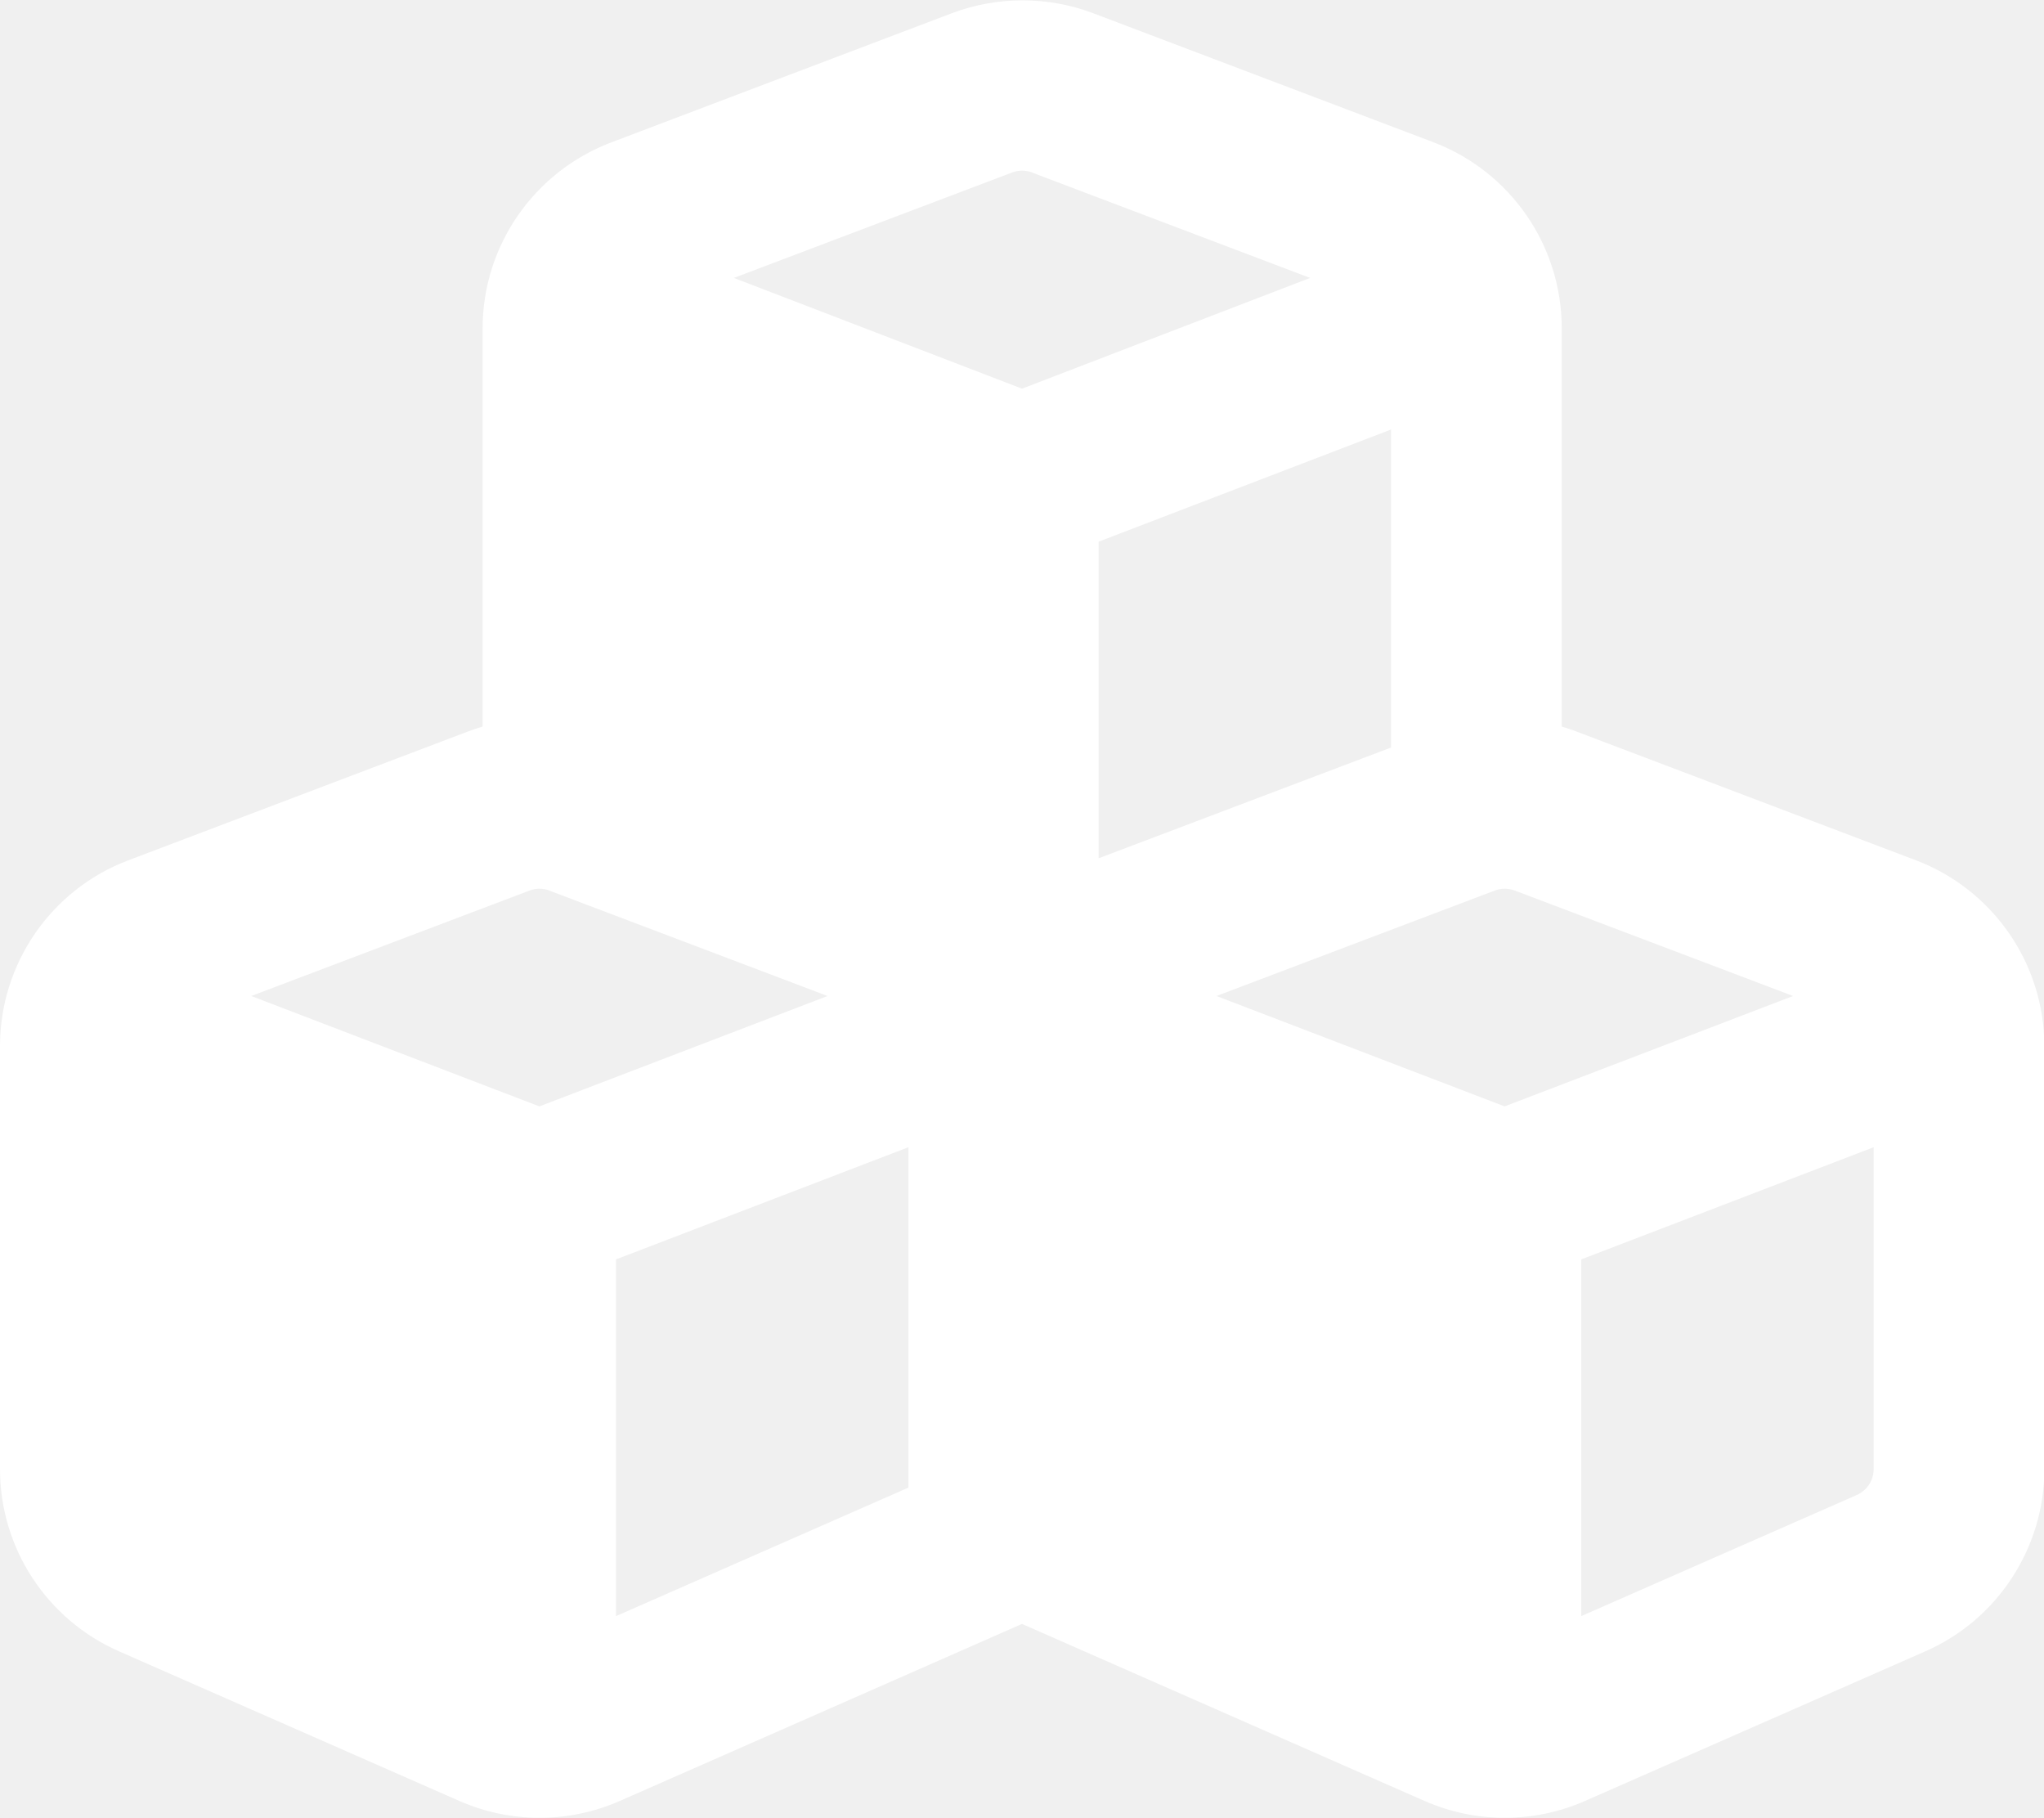
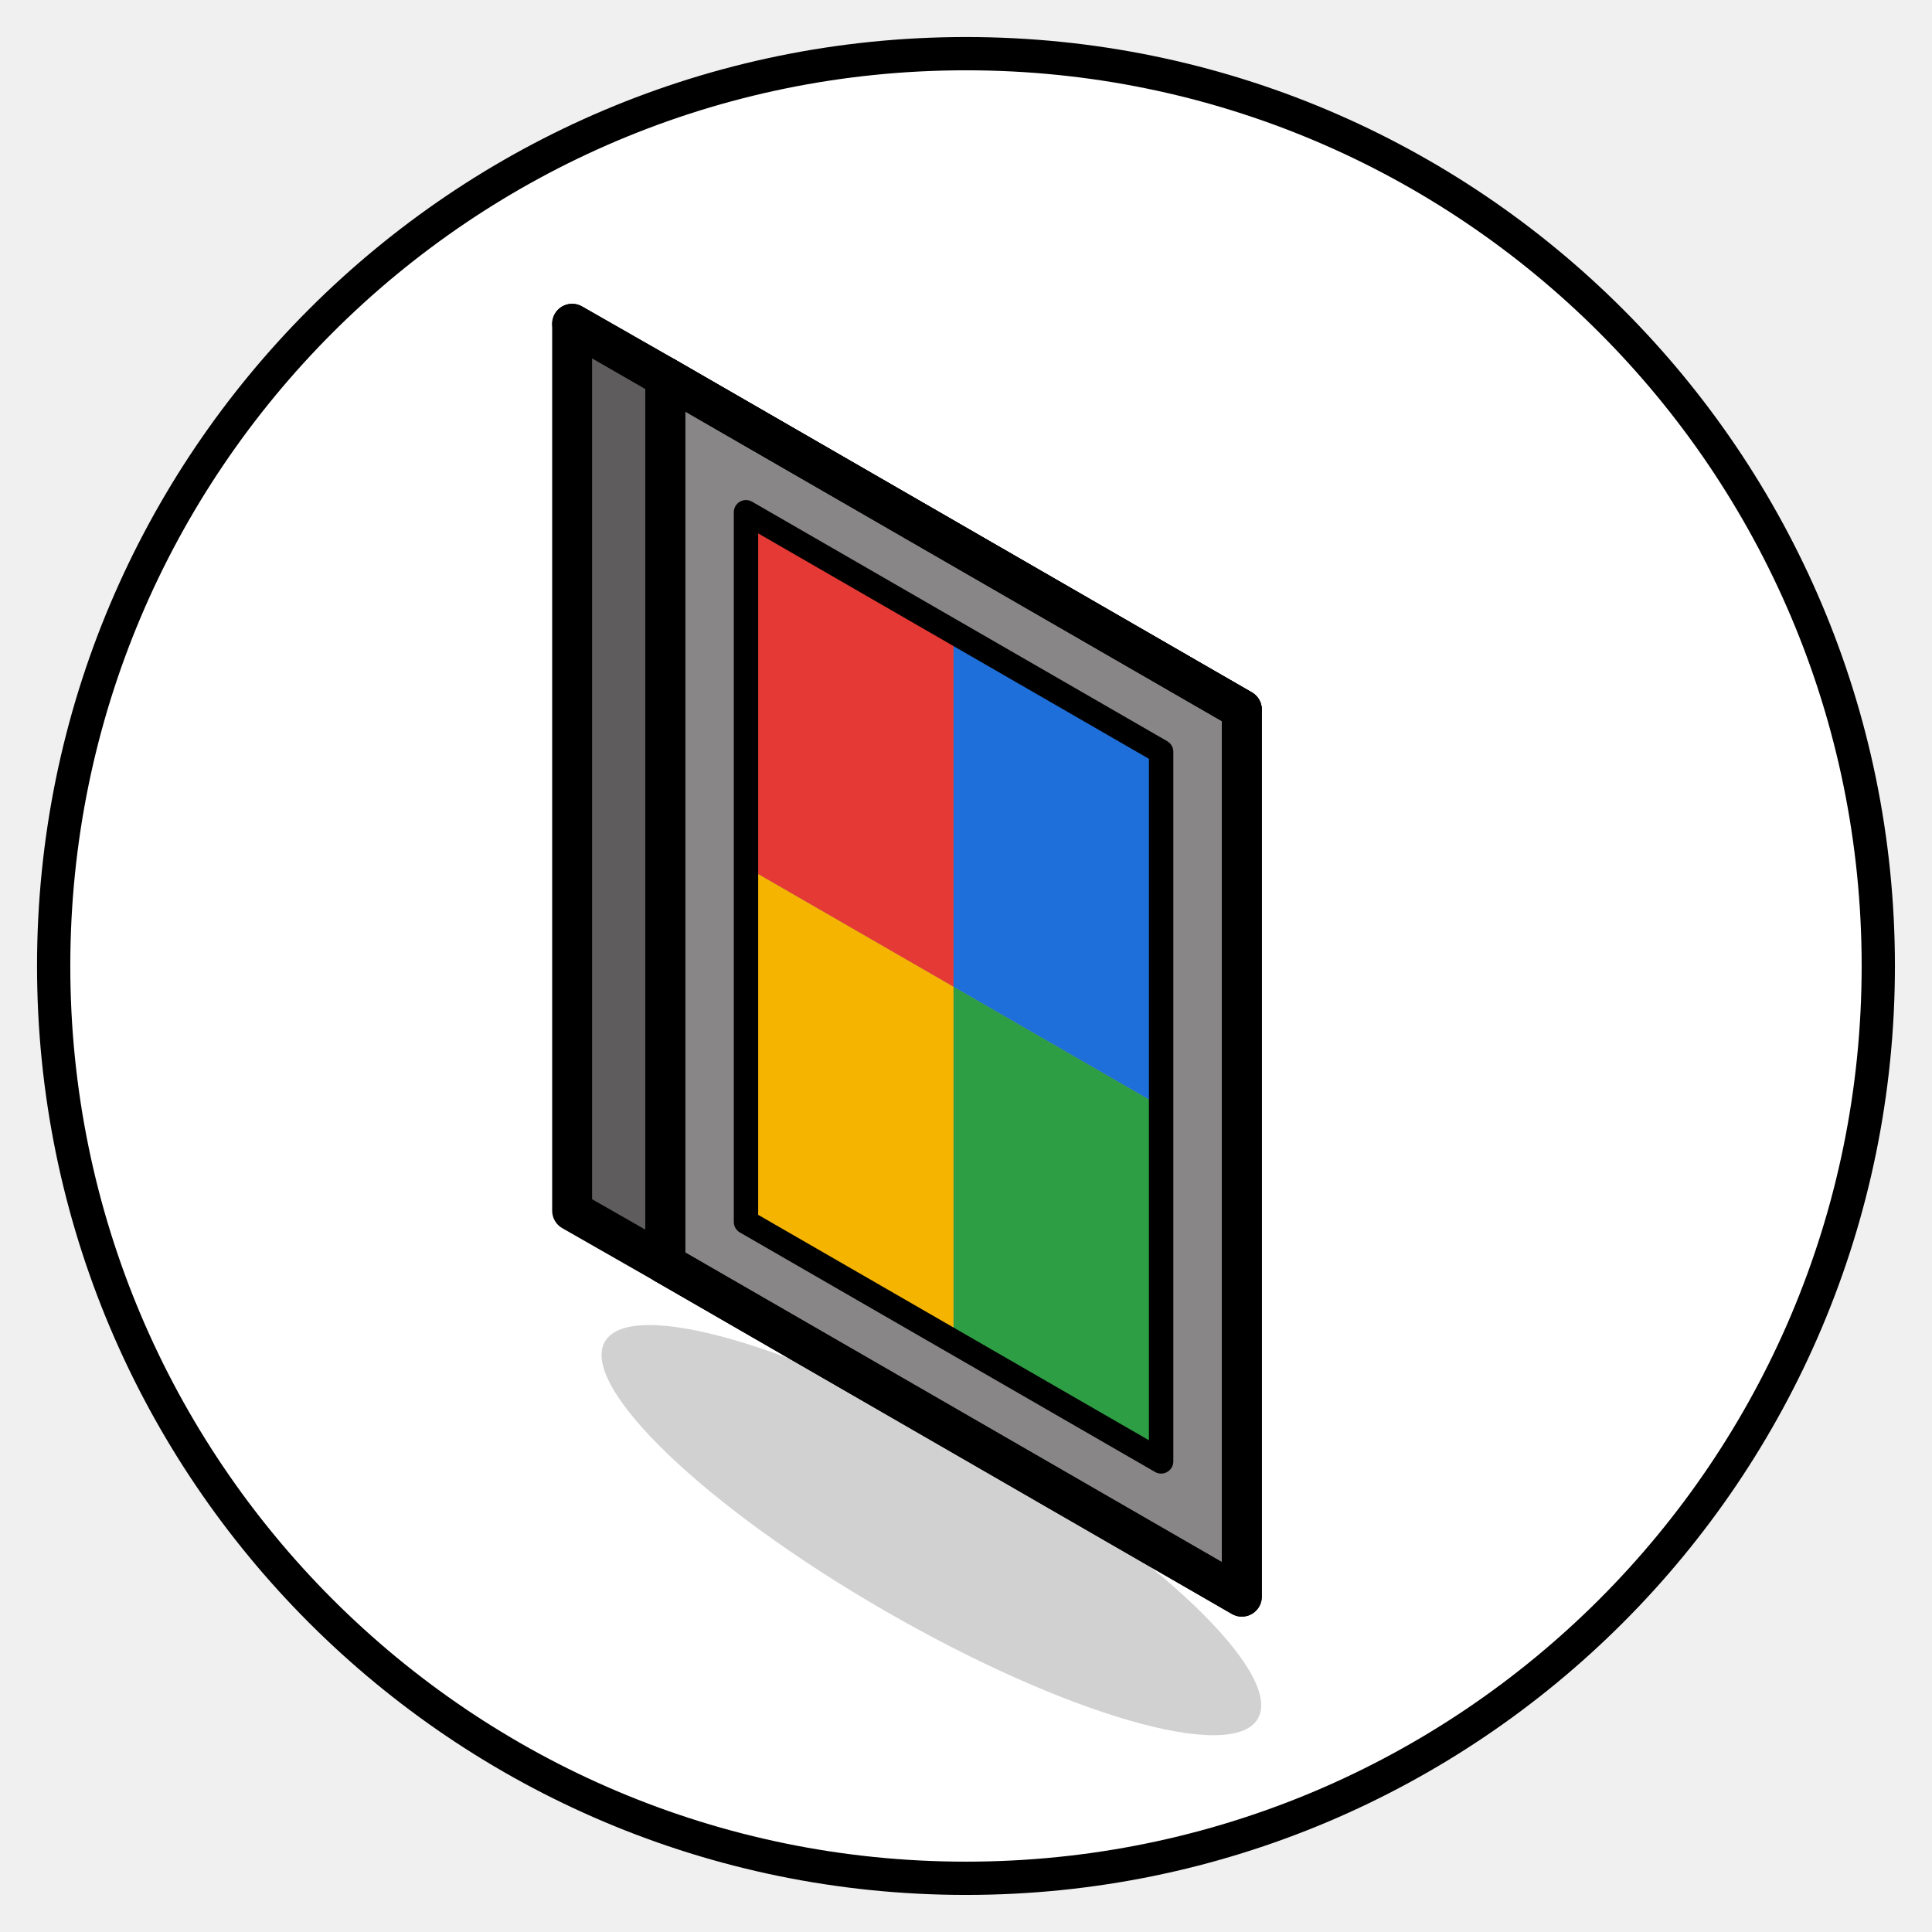
- <svg xmlns="http://www.w3.org/2000/svg" viewBox="0 0 576 512">
-   <path fill="#ffffff" d="M290.8 48.6l78.4 29.7L288 109.5 206.8 78.3l78.4-29.7c1.8-.7 3.8-.7 5.7 0zM136 92.5l0 112.2c-1.3 .4-2.6 .8-3.9 1.3l-96 36.4C14.4 250.6 0 271.5 0 294.7L0 413.9c0 22.2 13.1 42.3 33.5 51.3l96 42.2c14.4 6.3 30.7 6.3 45.1 0L288 457.5l113.5 49.9c14.4 6.3 30.7 6.3 45.1 0l96-42.2c20.3-8.9 33.5-29.1 33.5-51.3l0-119.1c0-23.3-14.4-44.1-36.1-52.4l-96-36.4c-1.3-.5-2.6-.9-3.9-1.3l0-112.2c0-23.3-14.4-44.1-36.1-52.4l-96-36.4c-12.8-4.8-26.9-4.8-39.7 0l-96 36.4C150.4 48.4 136 69.3 136 92.5zM392 210.6l-82.4 31.2 0-89.2L392 121l0 89.6zM154.8 250.9l78.4 29.7L152 311.7 70.8 280.6l78.4-29.7c1.8-.7 3.8-.7 5.7 0zm18.8 204.4l0-100.5L256 323.2l0 95.9-82.4 36.2zM421.2 250.9c1.8-.7 3.8-.7 5.7 0l78.4 29.7L424 311.7l-81.2-31.1 78.4-29.7zM523.2 421.2l-77.6 34.1 0-100.5L528 323.2l0 90.7c0 3.2-1.9 6-4.8 7.3z" />
+ <svg xmlns="http://www.w3.org/2000/svg" version="1.1" viewBox="0 0 87.122 87.122">
+   <g>
+     <circle data-frame="true" cx="43.56" cy="43.56" r="41.14" style="fill:#ffffff;stroke:#000000;stroke-width:1.5" />
+     <ellipse cx="42.00" cy="69.00" rx="17" ry="4.2" transform="rotate(30 42.00 69.00)" style="fill:#000000;opacity:0.18;stroke:none" />
+     <path d="M 30.00,17.00 L 30.00,57.00 L 25.80,54.60 L 25.80,14.60 Z" style="fill:#5E5C5D;stroke:#000000;stroke-width:1.8;stroke-linejoin:round;stroke-linecap:round" />
+     <path d="M 30.00,17.00 L 56.00,32.00 L 51.80,29.60 L 25.80,14.60 Z" style="fill:#A9A7A8;stroke:#000000;stroke-width:1.8;stroke-linejoin:round;stroke-linecap:round" />
+     <path d="M 30.00,17.00 L 56.00,32.00 L 56.00,72.00 L 30.00,57.00 Z" style="fill:#888687;stroke:#000000;stroke-width:1.8;stroke-linejoin:round;stroke-linecap:round" />
+     <path d="M 33.64,23.10 L 43.00,28.50 L 43.00,44.50 L 33.64,39.10 Z" style="fill:#E53935;stroke:none" />
+     <path d="M 33.64,39.10 L 43.00,44.50 L 43.00,60.50 L 33.64,55.10 Z" style="fill:#F4B400;stroke:none" />
+     <path d="M 43.00,28.50 L 52.36,33.90 L 52.36,49.90 L 43.00,44.50 Z" style="fill:#1E6FD9;stroke:none" />
+     <path d="M 43.00,44.50 L 52.36,49.90 L 52.36,65.90 L 43.00,60.50 Z" style="fill:#2E9E44;stroke:none" />
+     <path d="M 33.64,23.10 L 52.36,33.90 L 52.36,65.90 L 33.64,55.10 Z" style="fill:none;stroke:#000000;stroke-width:1.1;stroke-linejoin:round;stroke-linecap:round" />
+     <path d="M 30.00,17.00 L 56.00,32.00 L 56.00,72.00 L 30.00,57.00 Z" style="fill:none;stroke:#000000;stroke-width:1.8;stroke-linejoin:round;stroke-linecap:round" />
+   </g>
</svg>
